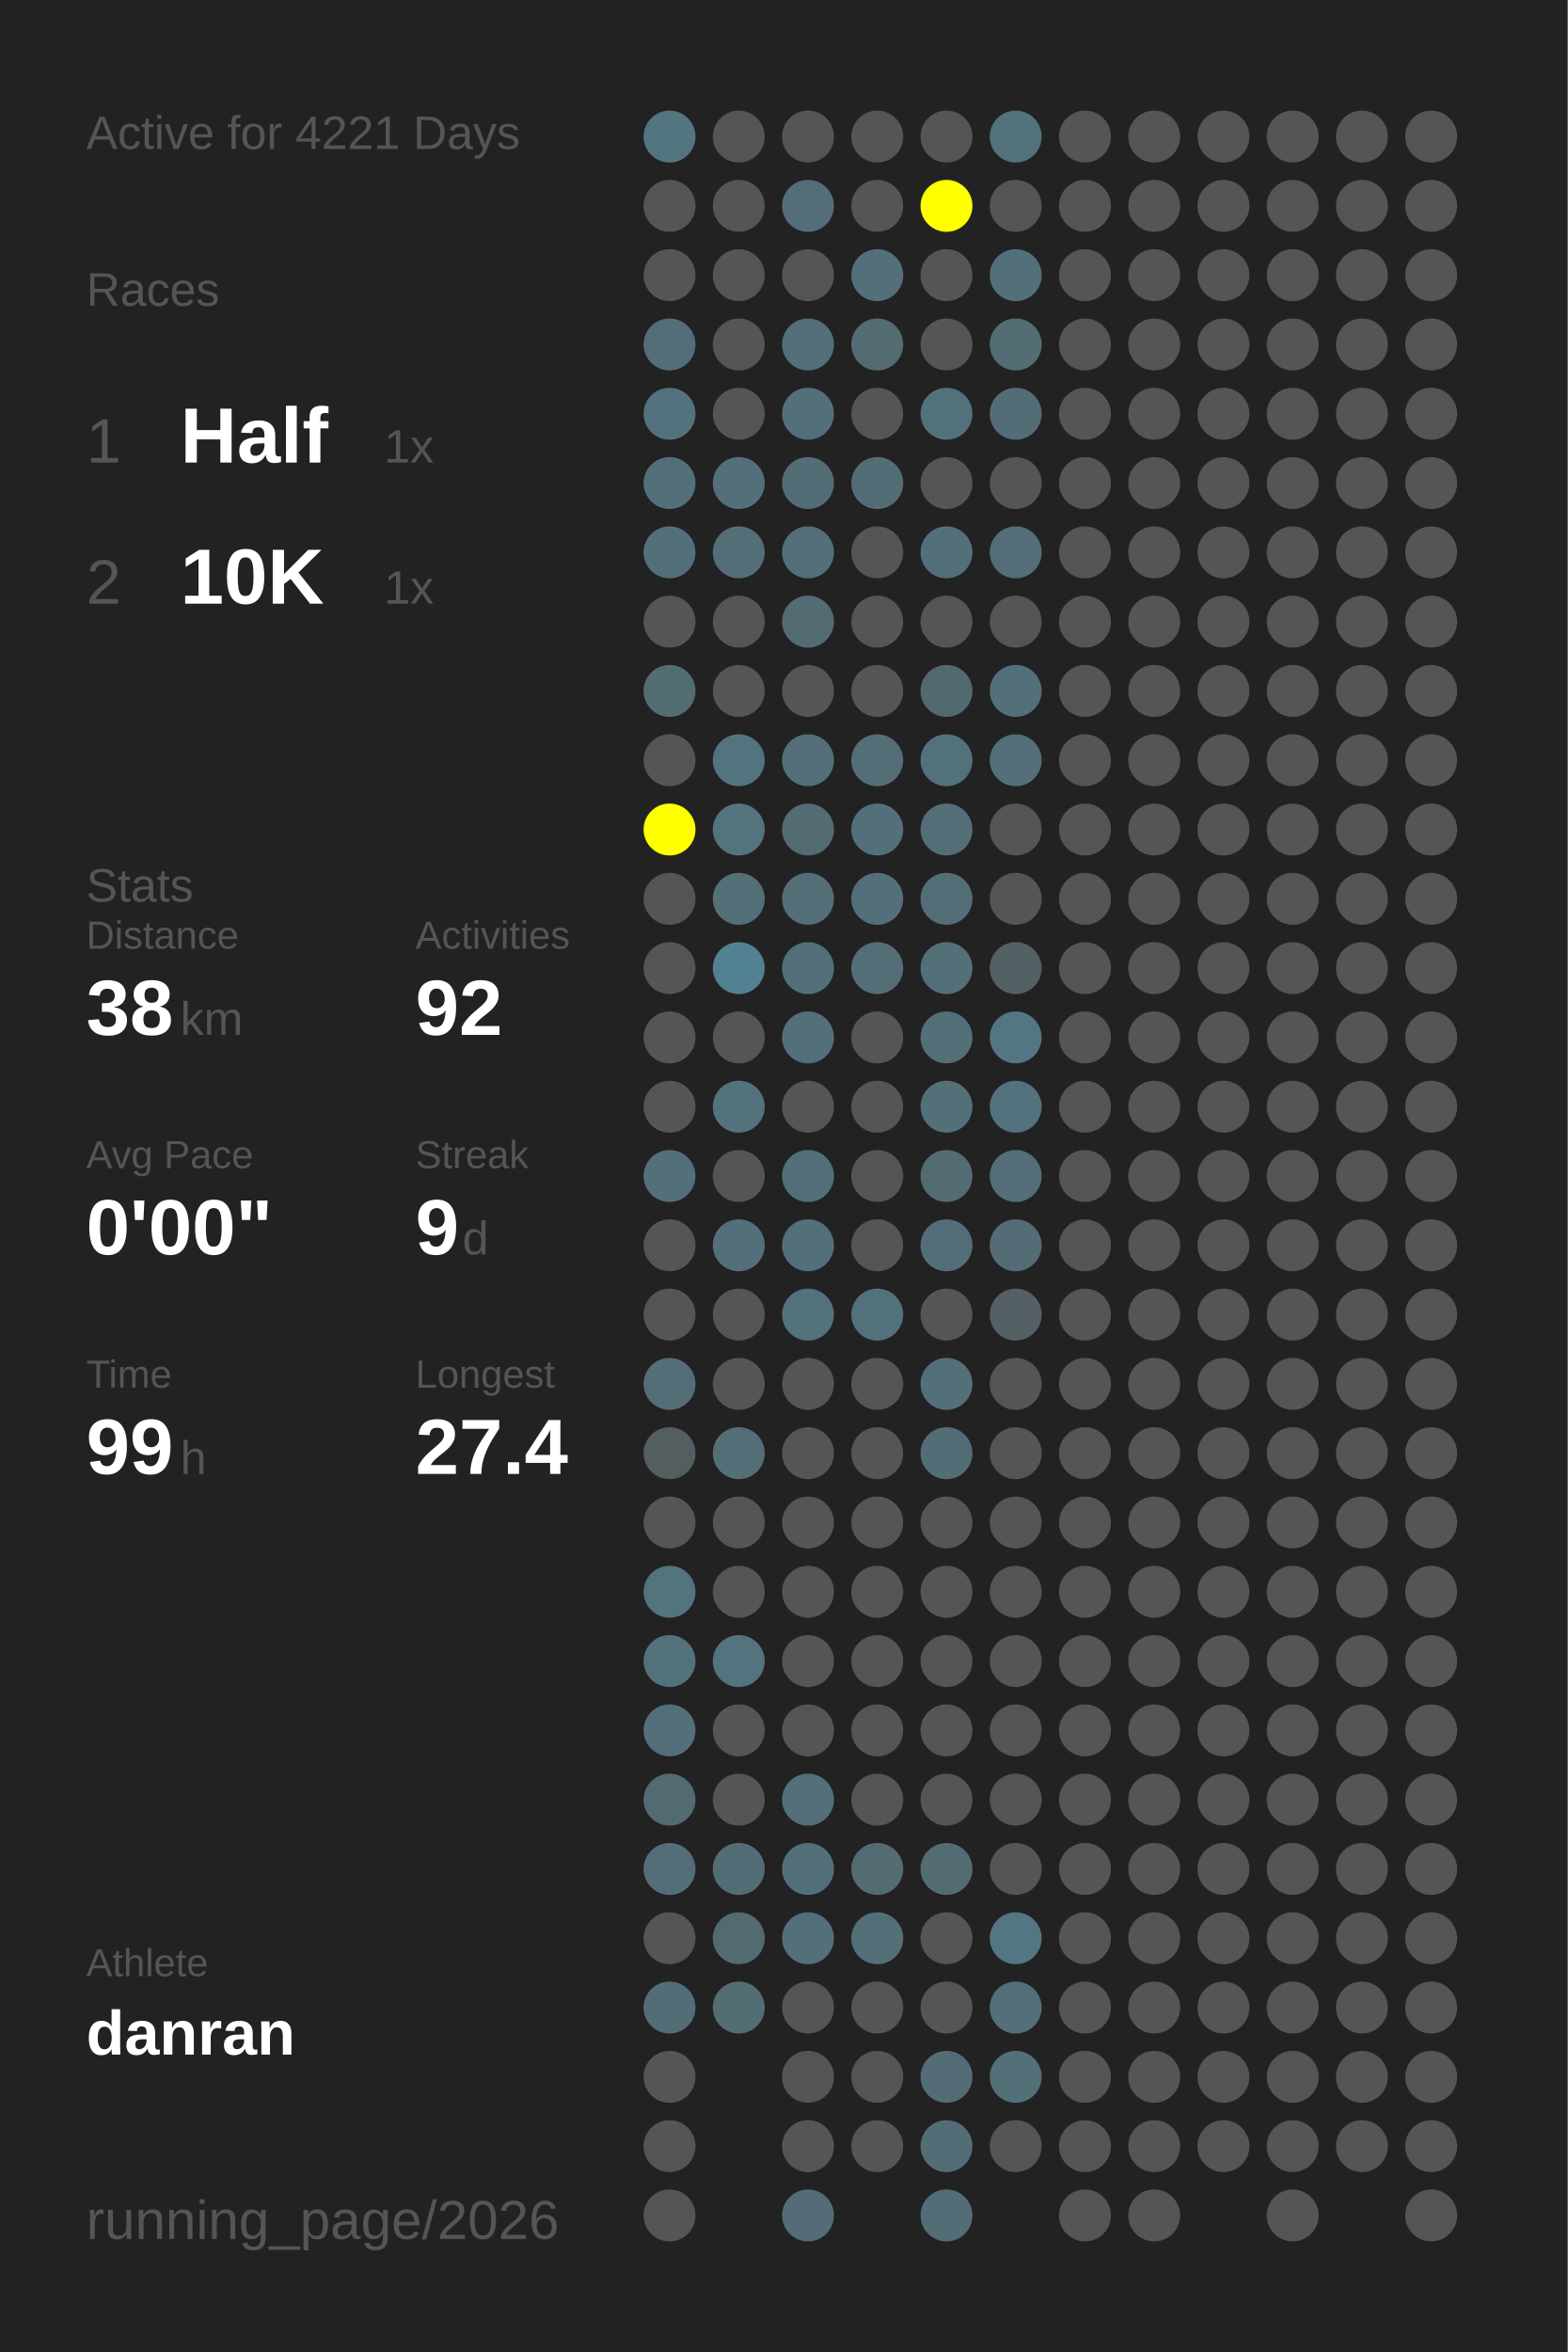
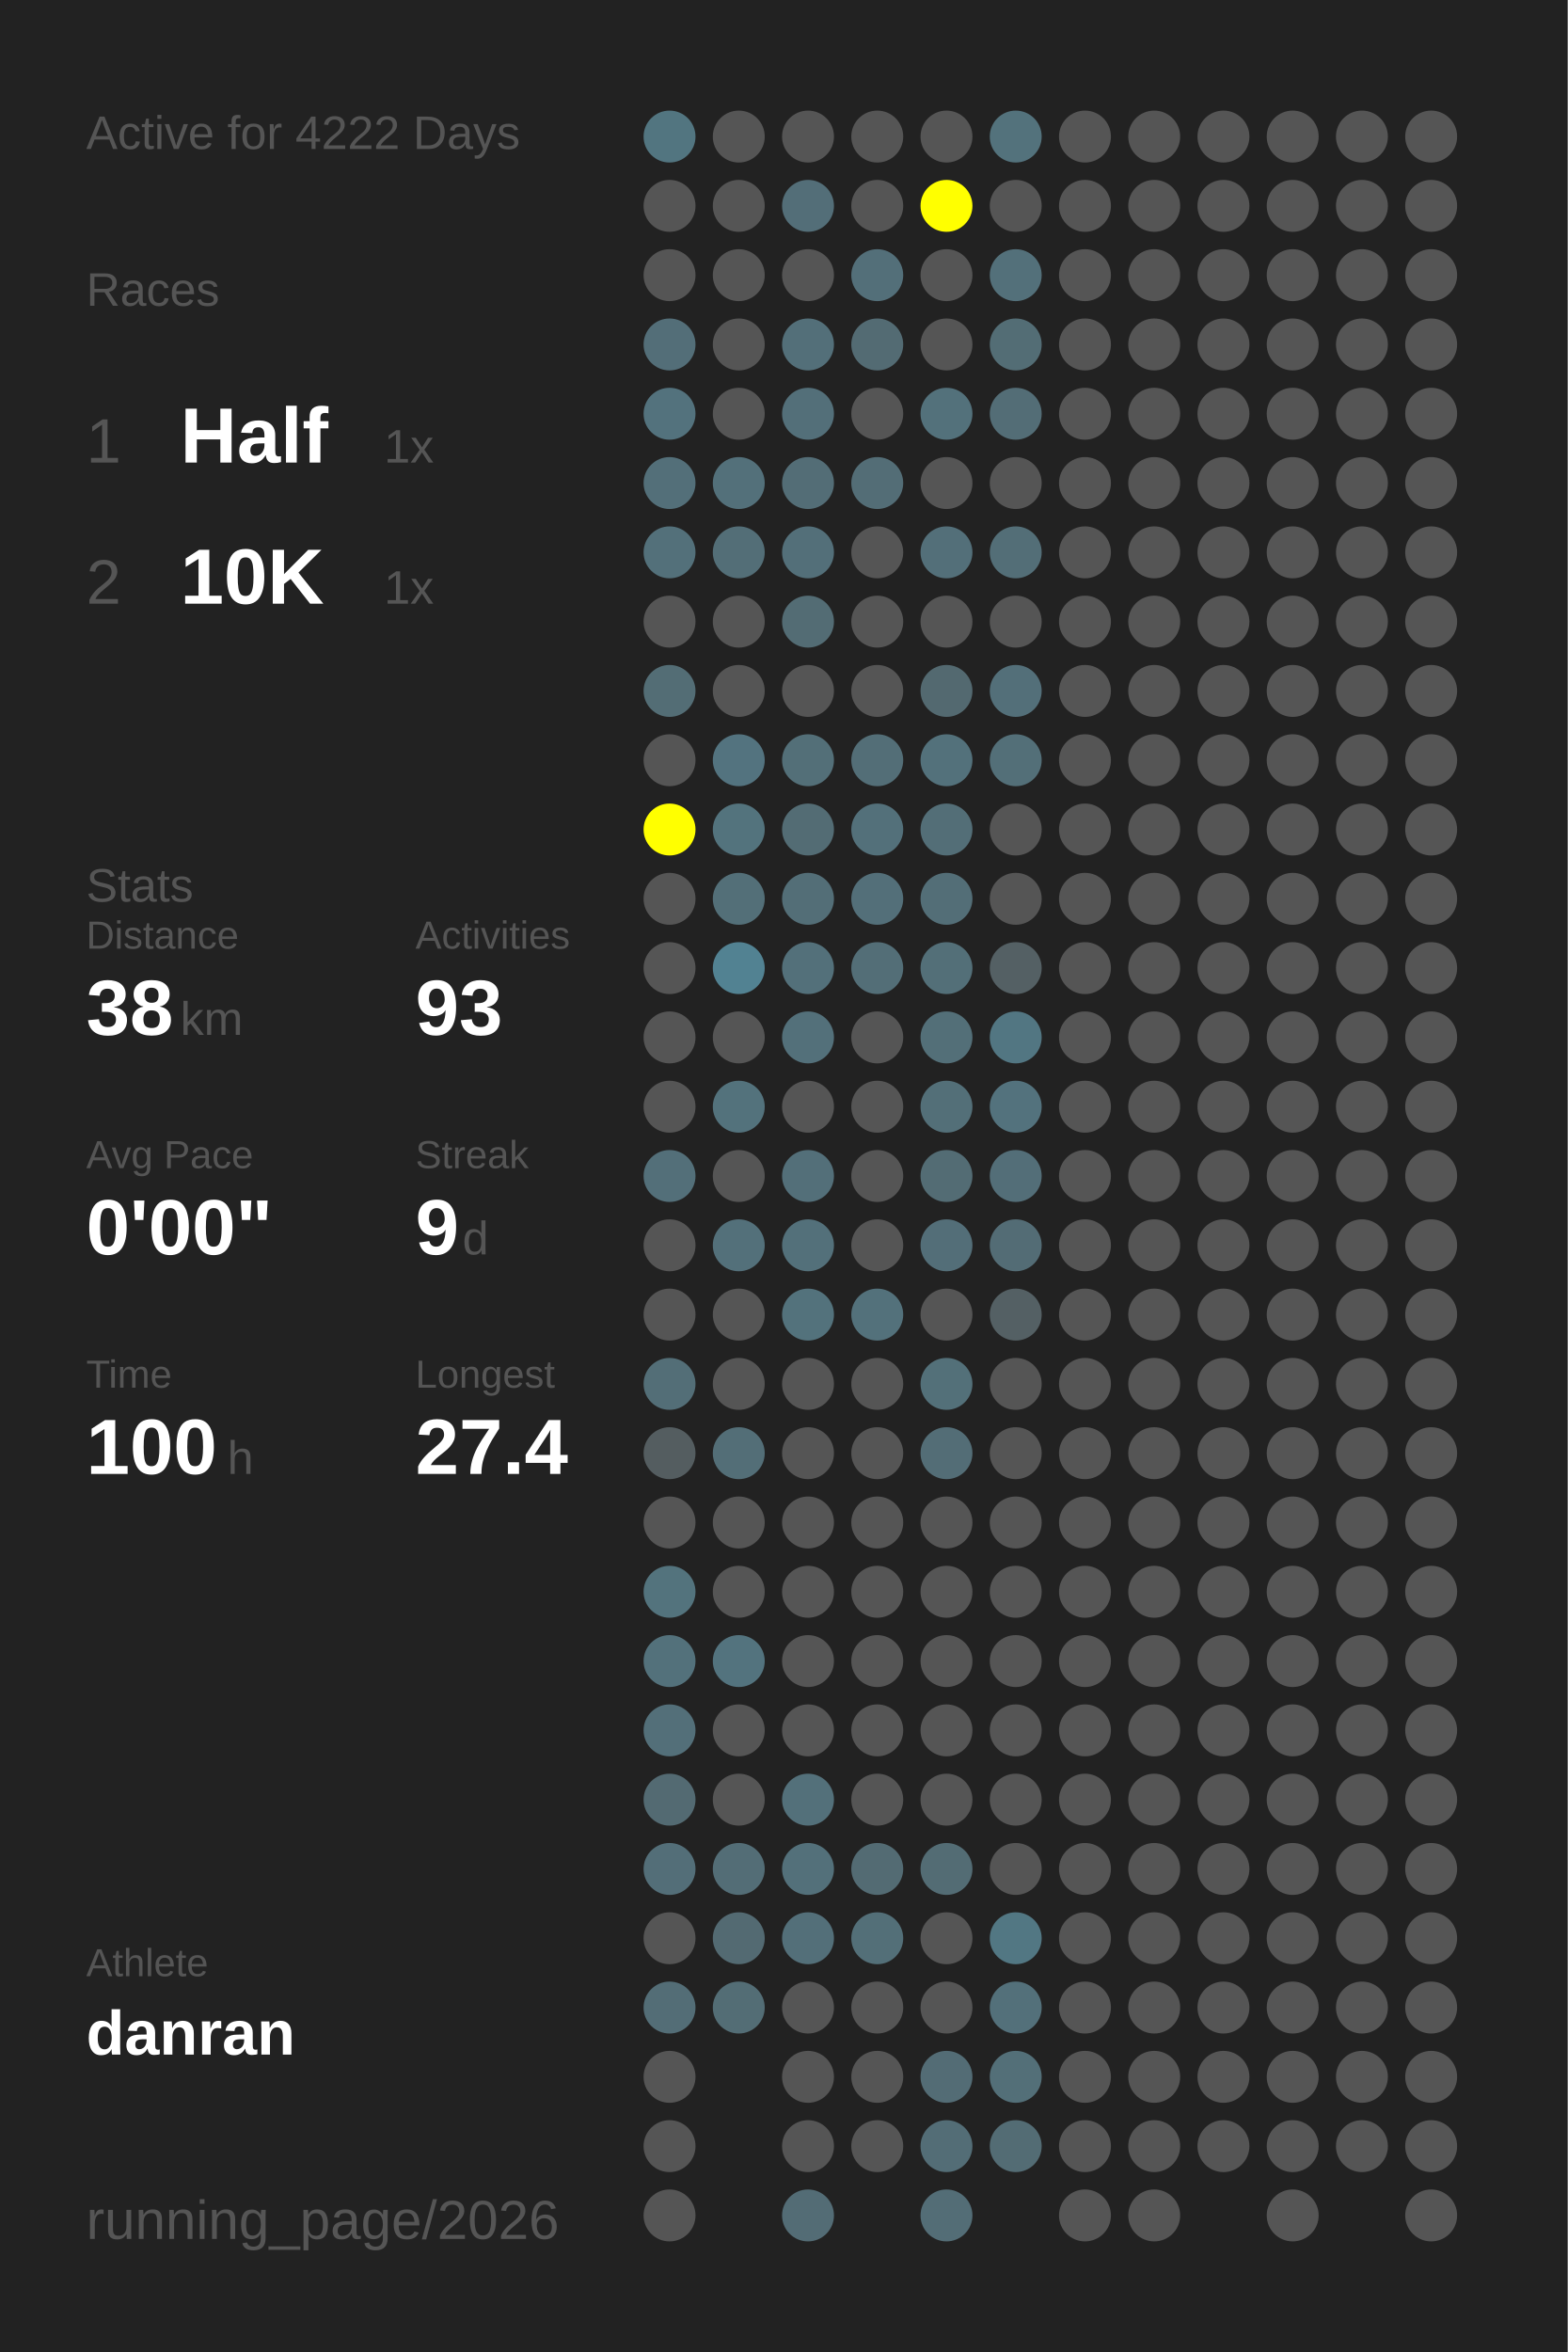
<svg xmlns="http://www.w3.org/2000/svg" baseProfile="full" height="300mm" version="1.1" viewBox="0,0,200,300" width="200mm">
  <defs />
  <rect fill="#222222" height="300" width="200" x="0" y="0" />
-   <text fill="#555555" style="font-size:6px; font-family:Arial;" x="11" y="19">Active for 4221 Days</text>
+   <text fill="#555555" style="font-size:6px; font-family:Arial;" x="11" y="19">Active for 4222 Days</text>
  <text fill="#555555" style="font-size:6px; font-family:Arial;" x="11" y="39">Races</text>
  <text fill="#555555" style="font-size:8px; font-family:Arial;" x="11" y="59">1</text>
  <text fill="#FFFFFF" style="font-size:10px; font-family:Arial; font-weight:bold;" x="23" y="59">Half</text>
  <text fill="#555555" style="font-size:6px; font-family:Arial;" x="49" y="59">1x</text>
  <text fill="#555555" style="font-size:8px; font-family:Arial;" x="11" y="77">2</text>
  <text fill="#FFFFFF" style="font-size:10px; font-family:Arial; font-weight:bold;" x="23" y="77">10K</text>
  <text fill="#555555" style="font-size:6px; font-family:Arial;" x="49" y="77">1x</text>
  <text fill="#555555" style="font-size:6px; font-family:Arial;" x="11" y="115">Stats</text>
  <text fill="#555555" style="font-size:5px; font-family:Arial;" x="11" y="121">Distance</text>
  <text fill="#FFFFFF" style="font-size:10px; font-family:Arial; font-weight:bold;" x="11" y="132">38</text>
  <text fill="#555555" style="font-size:6px; font-family:Arial;" x="23" y="132">km</text>
  <text fill="#555555" style="font-size:5px; font-family:Arial;" x="53" y="121">Activities</text>
-   <text fill="#FFFFFF" style="font-size:10px; font-family:Arial; font-weight:bold;" x="53" y="132">92</text>
+   <text fill="#FFFFFF" style="font-size:10px; font-family:Arial; font-weight:bold;" x="53" y="132">93</text>
  <text fill="#555555" style="font-size:5px; font-family:Arial;" x="11" y="149">Avg Pace</text>
  <text fill="#FFFFFF" style="font-size:10px; font-family:Arial; font-weight:bold;" x="11" y="160">0'00"</text>
  <text fill="#555555" style="font-size:5px; font-family:Arial;" x="53" y="149">Streak</text>
  <text fill="#FFFFFF" style="font-size:10px; font-family:Arial; font-weight:bold;" x="53" y="160">9</text>
  <text fill="#555555" style="font-size:6px; font-family:Arial;" x="59" y="160">d</text>
  <text fill="#555555" style="font-size:5px; font-family:Arial;" x="11" y="177">Time</text>
-   <text fill="#FFFFFF" style="font-size:10px; font-family:Arial; font-weight:bold;" x="11" y="188">99</text>
-   <text fill="#555555" style="font-size:6px; font-family:Arial;" x="23" y="188">h</text>
+   <text fill="#FFFFFF" style="font-size:10px; font-family:Arial; font-weight:bold;" x="11" y="188">100</text>
+   <text fill="#555555" style="font-size:6px; font-family:Arial;" x="29" y="188">h</text>
  <text fill="#555555" style="font-size:5px; font-family:Arial;" x="53" y="177">Longest</text>
  <text fill="#FFFFFF" style="font-size:10px; font-family:Arial; font-weight:bold;" x="53" y="188">27.4</text>
  <text fill="#555555" style="font-size:5px; font-family:Arial;" x="11" y="252.065">Athlete</text>
  <text fill="#FFFFFF" style="font-size:8px; font-family:Arial; font-weight:bold;" x="11" y="262.065">danran</text>
  <text fill="#555555" style="font-size:7px; font-family:Arial;" x="11" y="285.581">running_page/2026</text>
  <circle cx="85.417" cy="17.419" fill="#527580" r="3.312" />
  <circle cx="85.417" cy="26.258" fill="#555555" r="3.312" />
  <circle cx="85.417" cy="35.097" fill="#555555" r="3.312" />
  <circle cx="85.417" cy="43.935" fill="#536e78" r="3.312" />
  <circle cx="85.417" cy="52.774" fill="#53727d" r="3.312" />
  <circle cx="85.417" cy="61.613" fill="#536f79" r="3.312" />
  <circle cx="85.417" cy="70.452" fill="#53707a" r="3.312" />
  <circle cx="85.417" cy="79.29" fill="#555555" r="3.312" />
  <circle cx="85.417" cy="88.129" fill="#536d75" r="3.312" />
  <circle cx="85.417" cy="96.968" fill="#555555" r="3.312" />
  <circle cx="85.417" cy="105.806" fill="#FFFF00" r="3.312" />
  <circle cx="85.417" cy="114.645" fill="#555555" r="3.312" />
  <circle cx="85.417" cy="123.484" fill="#555555" r="3.312" />
  <circle cx="85.417" cy="132.323" fill="#555555" r="3.312" />
  <circle cx="85.417" cy="141.161" fill="#555555" r="3.312" />
  <circle cx="85.417" cy="150" fill="#536f79" r="3.312" />
  <circle cx="85.417" cy="158.839" fill="#555555" r="3.312" />
  <circle cx="85.417" cy="167.677" fill="#555555" r="3.312" />
  <circle cx="85.417" cy="176.516" fill="#536e77" r="3.312" />
  <circle cx="85.417" cy="185.355" fill="#545d60" r="3.312" />
  <circle cx="85.417" cy="194.194" fill="#555555" r="3.312" />
  <circle cx="85.417" cy="203.032" fill="#53737d" r="3.312" />
  <circle cx="85.417" cy="211.871" fill="#53717b" r="3.312" />
  <circle cx="85.417" cy="220.71" fill="#536f79" r="3.312" />
  <circle cx="85.417" cy="229.548" fill="#536a72" r="3.312" />
  <circle cx="85.417" cy="238.387" fill="#536e78" r="3.312" />
  <circle cx="85.417" cy="247.226" fill="#555555" r="3.312" />
  <circle cx="85.417" cy="256.065" fill="#536d76" r="3.312" />
  <circle cx="85.417" cy="264.903" fill="#555555" r="3.312" />
  <circle cx="85.417" cy="273.742" fill="#555555" r="3.312" />
  <circle cx="85.417" cy="282.581" fill="#555555" r="3.312" />
  <circle cx="94.25" cy="17.419" fill="#555555" r="3.312" />
  <circle cx="94.25" cy="26.258" fill="#555555" r="3.312" />
  <circle cx="94.25" cy="35.097" fill="#555555" r="3.312" />
  <circle cx="94.25" cy="43.935" fill="#555555" r="3.312" />
  <circle cx="94.25" cy="52.774" fill="#555555" r="3.312" />
  <circle cx="94.25" cy="61.613" fill="#53707a" r="3.312" />
  <circle cx="94.25" cy="70.452" fill="#536e77" r="3.312" />
  <circle cx="94.25" cy="79.29" fill="#555555" r="3.312" />
  <circle cx="94.25" cy="88.129" fill="#555555" r="3.312" />
  <circle cx="94.25" cy="96.968" fill="#53737f" r="3.312" />
  <circle cx="94.25" cy="105.806" fill="#53737d" r="3.312" />
  <circle cx="94.25" cy="114.645" fill="#536f78" r="3.312" />
  <circle cx="94.25" cy="123.484" fill="#528292" r="3.312" />
  <circle cx="94.25" cy="132.323" fill="#555555" r="3.312" />
  <circle cx="94.25" cy="141.161" fill="#53727c" r="3.312" />
  <circle cx="94.25" cy="150" fill="#555555" r="3.312" />
  <circle cx="94.25" cy="158.839" fill="#53707a" r="3.312" />
  <circle cx="94.25" cy="167.677" fill="#555555" r="3.312" />
  <circle cx="94.25" cy="176.516" fill="#555555" r="3.312" />
  <circle cx="94.25" cy="185.355" fill="#536e77" r="3.312" />
  <circle cx="94.25" cy="194.194" fill="#555555" r="3.312" />
  <circle cx="94.25" cy="203.032" fill="#555555" r="3.312" />
  <circle cx="94.25" cy="211.871" fill="#53737e" r="3.312" />
  <circle cx="94.25" cy="220.71" fill="#555555" r="3.312" />
  <circle cx="94.25" cy="229.548" fill="#555555" r="3.312" />
  <circle cx="94.25" cy="238.387" fill="#536d76" r="3.312" />
  <circle cx="94.25" cy="247.226" fill="#536a72" r="3.312" />
  <circle cx="94.25" cy="256.065" fill="#536d75" r="3.312" />
  <circle cx="103.083" cy="17.419" fill="#555555" r="3.312" />
  <circle cx="103.083" cy="26.258" fill="#536e78" r="3.312" />
  <circle cx="103.083" cy="35.097" fill="#555555" r="3.312" />
  <circle cx="103.083" cy="43.935" fill="#536f79" r="3.312" />
  <circle cx="103.083" cy="52.774" fill="#536f79" r="3.312" />
  <circle cx="103.083" cy="61.613" fill="#536d76" r="3.312" />
  <circle cx="103.083" cy="70.452" fill="#536f79" r="3.312" />
  <circle cx="103.083" cy="79.29" fill="#536c74" r="3.312" />
  <circle cx="103.083" cy="88.129" fill="#555555" r="3.312" />
  <circle cx="103.083" cy="96.968" fill="#536f78" r="3.312" />
  <circle cx="103.083" cy="105.806" fill="#536c74" r="3.312" />
  <circle cx="103.083" cy="114.645" fill="#536e77" r="3.312" />
  <circle cx="103.083" cy="123.484" fill="#53707a" r="3.312" />
  <circle cx="103.083" cy="132.323" fill="#53707a" r="3.312" />
  <circle cx="103.083" cy="141.161" fill="#555555" r="3.312" />
  <circle cx="103.083" cy="150" fill="#536f79" r="3.312" />
  <circle cx="103.083" cy="158.839" fill="#53707a" r="3.312" />
  <circle cx="103.083" cy="167.677" fill="#53727c" r="3.312" />
  <circle cx="103.083" cy="176.516" fill="#555555" r="3.312" />
  <circle cx="103.083" cy="185.355" fill="#555555" r="3.312" />
  <circle cx="103.083" cy="194.194" fill="#555555" r="3.312" />
  <circle cx="103.083" cy="203.032" fill="#555555" r="3.312" />
  <circle cx="103.083" cy="211.871" fill="#555555" r="3.312" />
  <circle cx="103.083" cy="220.71" fill="#555555" r="3.312" />
  <circle cx="103.083" cy="229.548" fill="#53707a" r="3.312" />
  <circle cx="103.083" cy="238.387" fill="#53707a" r="3.312" />
  <circle cx="103.083" cy="247.226" fill="#536f79" r="3.312" />
  <circle cx="103.083" cy="256.065" fill="#555555" r="3.312" />
  <circle cx="103.083" cy="264.903" fill="#555555" r="3.312" />
  <circle cx="103.083" cy="273.742" fill="#555555" r="3.312" />
  <circle cx="103.083" cy="282.581" fill="#536c75" r="3.312" />
  <circle cx="111.917" cy="17.419" fill="#555555" r="3.312" />
  <circle cx="111.917" cy="26.258" fill="#555555" r="3.312" />
  <circle cx="111.917" cy="35.097" fill="#536f79" r="3.312" />
  <circle cx="111.917" cy="43.935" fill="#536b73" r="3.312" />
  <circle cx="111.917" cy="52.774" fill="#555555" r="3.312" />
  <circle cx="111.917" cy="61.613" fill="#536d76" r="3.312" />
  <circle cx="111.917" cy="70.452" fill="#555555" r="3.312" />
  <circle cx="111.917" cy="79.29" fill="#555555" r="3.312" />
  <circle cx="111.917" cy="88.129" fill="#555555" r="3.312" />
  <circle cx="111.917" cy="96.968" fill="#536e77" r="3.312" />
  <circle cx="111.917" cy="105.806" fill="#53707a" r="3.312" />
  <circle cx="111.917" cy="114.645" fill="#536f79" r="3.312" />
  <circle cx="111.917" cy="123.484" fill="#536e77" r="3.312" />
  <circle cx="111.917" cy="132.323" fill="#555555" r="3.312" />
  <circle cx="111.917" cy="141.161" fill="#555555" r="3.312" />
  <circle cx="111.917" cy="150" fill="#555555" r="3.312" />
  <circle cx="111.917" cy="158.839" fill="#555555" r="3.312" />
  <circle cx="111.917" cy="167.677" fill="#53717b" r="3.312" />
  <circle cx="111.917" cy="176.516" fill="#555555" r="3.312" />
  <circle cx="111.917" cy="185.355" fill="#555555" r="3.312" />
  <circle cx="111.917" cy="194.194" fill="#555555" r="3.312" />
  <circle cx="111.917" cy="203.032" fill="#555555" r="3.312" />
  <circle cx="111.917" cy="211.871" fill="#555555" r="3.312" />
  <circle cx="111.917" cy="220.71" fill="#555555" r="3.312" />
  <circle cx="111.917" cy="229.548" fill="#555555" r="3.312" />
  <circle cx="111.917" cy="238.387" fill="#536b73" r="3.312" />
  <circle cx="111.917" cy="247.226" fill="#536f78" r="3.312" />
  <circle cx="111.917" cy="256.065" fill="#555555" r="3.312" />
  <circle cx="111.917" cy="264.903" fill="#555555" r="3.312" />
  <circle cx="111.917" cy="273.742" fill="#555555" r="3.312" />
  <circle cx="120.75" cy="17.419" fill="#555555" r="3.312" />
  <circle cx="120.75" cy="26.258" fill="#FFFF00" r="3.312" />
  <circle cx="120.75" cy="35.097" fill="#555555" r="3.312" />
  <circle cx="120.75" cy="43.935" fill="#555555" r="3.312" />
  <circle cx="120.75" cy="52.774" fill="#53717b" r="3.312" />
  <circle cx="120.75" cy="61.613" fill="#555555" r="3.312" />
  <circle cx="120.75" cy="70.452" fill="#536f79" r="3.312" />
  <circle cx="120.75" cy="79.29" fill="#555555" r="3.312" />
  <circle cx="120.75" cy="88.129" fill="#536970" r="3.312" />
  <circle cx="120.75" cy="96.968" fill="#53717b" r="3.312" />
  <circle cx="120.75" cy="105.806" fill="#536e77" r="3.312" />
  <circle cx="120.75" cy="114.645" fill="#536e77" r="3.312" />
  <circle cx="120.75" cy="123.484" fill="#536f78" r="3.312" />
  <circle cx="120.75" cy="132.323" fill="#536f78" r="3.312" />
  <circle cx="120.75" cy="141.161" fill="#536f78" r="3.312" />
  <circle cx="120.75" cy="150" fill="#536c74" r="3.312" />
  <circle cx="120.75" cy="158.839" fill="#536e78" r="3.312" />
  <circle cx="120.75" cy="167.677" fill="#555555" r="3.312" />
  <circle cx="120.75" cy="176.516" fill="#537079" r="3.312" />
  <circle cx="120.75" cy="185.355" fill="#536d76" r="3.312" />
  <circle cx="120.75" cy="194.194" fill="#555555" r="3.312" />
  <circle cx="120.75" cy="203.032" fill="#555555" r="3.312" />
  <circle cx="120.75" cy="211.871" fill="#555555" r="3.312" />
  <circle cx="120.75" cy="220.71" fill="#555555" r="3.312" />
  <circle cx="120.75" cy="229.548" fill="#555555" r="3.312" />
  <circle cx="120.75" cy="238.387" fill="#536c74" r="3.312" />
  <circle cx="120.75" cy="247.226" fill="#555555" r="3.312" />
  <circle cx="120.75" cy="256.065" fill="#555555" r="3.312" />
  <circle cx="120.75" cy="264.903" fill="#536c75" r="3.312" />
  <circle cx="120.75" cy="273.742" fill="#536d76" r="3.312" />
  <circle cx="120.75" cy="282.581" fill="#536d76" r="3.312" />
  <circle cx="129.583" cy="17.419" fill="#53727c" r="3.312" />
  <circle cx="129.583" cy="26.258" fill="#555555" r="3.312" />
  <circle cx="129.583" cy="35.097" fill="#53707a" r="3.312" />
  <circle cx="129.583" cy="43.935" fill="#536d75" r="3.312" />
  <circle cx="129.583" cy="52.774" fill="#536d76" r="3.312" />
  <circle cx="129.583" cy="61.613" fill="#555555" r="3.312" />
  <circle cx="129.583" cy="70.452" fill="#536e77" r="3.312" />
  <circle cx="129.583" cy="79.29" fill="#555555" r="3.312" />
  <circle cx="129.583" cy="88.129" fill="#536f79" r="3.312" />
  <circle cx="129.583" cy="96.968" fill="#536f78" r="3.312" />
  <circle cx="129.583" cy="105.806" fill="#555555" r="3.312" />
  <circle cx="129.583" cy="114.645" fill="#555555" r="3.312" />
  <circle cx="129.583" cy="123.484" fill="#546064" r="3.312" />
  <circle cx="129.583" cy="132.323" fill="#527682" r="3.312" />
  <circle cx="129.583" cy="141.161" fill="#53727d" r="3.312" />
  <circle cx="129.583" cy="150" fill="#536e78" r="3.312" />
  <circle cx="129.583" cy="158.839" fill="#536c75" r="3.312" />
  <circle cx="129.583" cy="167.677" fill="#546064" r="3.312" />
  <circle cx="129.583" cy="176.516" fill="#555555" r="3.312" />
  <circle cx="129.583" cy="185.355" fill="#555555" r="3.312" />
  <circle cx="129.583" cy="194.194" fill="#555555" r="3.312" />
  <circle cx="129.583" cy="203.032" fill="#555555" r="3.312" />
  <circle cx="129.583" cy="211.871" fill="#555555" r="3.312" />
  <circle cx="129.583" cy="220.71" fill="#555555" r="3.312" />
  <circle cx="129.583" cy="229.548" fill="#555555" r="3.312" />
  <circle cx="129.583" cy="238.387" fill="#555555" r="3.312" />
  <circle cx="129.583" cy="247.226" fill="#527783" r="3.312" />
  <circle cx="129.583" cy="256.065" fill="#53707a" r="3.312" />
  <circle cx="129.583" cy="264.903" fill="#536f78" r="3.312" />
-   <circle cx="129.583" cy="273.742" fill="#555555" r="3.312" />
+   <circle cx="129.583" cy="273.742" fill="#536c74" r="3.312" />
  <circle cx="138.417" cy="17.419" fill="#555555" r="3.312" />
  <circle cx="138.417" cy="26.258" fill="#555555" r="3.312" />
  <circle cx="138.417" cy="35.097" fill="#555555" r="3.312" />
  <circle cx="138.417" cy="43.935" fill="#555555" r="3.312" />
  <circle cx="138.417" cy="52.774" fill="#555555" r="3.312" />
  <circle cx="138.417" cy="61.613" fill="#555555" r="3.312" />
  <circle cx="138.417" cy="70.452" fill="#555555" r="3.312" />
  <circle cx="138.417" cy="79.29" fill="#555555" r="3.312" />
  <circle cx="138.417" cy="88.129" fill="#555555" r="3.312" />
  <circle cx="138.417" cy="96.968" fill="#555555" r="3.312" />
  <circle cx="138.417" cy="105.806" fill="#555555" r="3.312" />
  <circle cx="138.417" cy="114.645" fill="#555555" r="3.312" />
  <circle cx="138.417" cy="123.484" fill="#555555" r="3.312" />
  <circle cx="138.417" cy="132.323" fill="#555555" r="3.312" />
  <circle cx="138.417" cy="141.161" fill="#555555" r="3.312" />
  <circle cx="138.417" cy="150" fill="#555555" r="3.312" />
  <circle cx="138.417" cy="158.839" fill="#555555" r="3.312" />
  <circle cx="138.417" cy="167.677" fill="#555555" r="3.312" />
  <circle cx="138.417" cy="176.516" fill="#555555" r="3.312" />
  <circle cx="138.417" cy="185.355" fill="#555555" r="3.312" />
  <circle cx="138.417" cy="194.194" fill="#555555" r="3.312" />
  <circle cx="138.417" cy="203.032" fill="#555555" r="3.312" />
  <circle cx="138.417" cy="211.871" fill="#555555" r="3.312" />
  <circle cx="138.417" cy="220.71" fill="#555555" r="3.312" />
  <circle cx="138.417" cy="229.548" fill="#555555" r="3.312" />
  <circle cx="138.417" cy="238.387" fill="#555555" r="3.312" />
  <circle cx="138.417" cy="247.226" fill="#555555" r="3.312" />
  <circle cx="138.417" cy="256.065" fill="#555555" r="3.312" />
  <circle cx="138.417" cy="264.903" fill="#555555" r="3.312" />
  <circle cx="138.417" cy="273.742" fill="#555555" r="3.312" />
  <circle cx="138.417" cy="282.581" fill="#555555" r="3.312" />
  <circle cx="147.25" cy="17.419" fill="#555555" r="3.312" />
  <circle cx="147.25" cy="26.258" fill="#555555" r="3.312" />
  <circle cx="147.25" cy="35.097" fill="#555555" r="3.312" />
  <circle cx="147.25" cy="43.935" fill="#555555" r="3.312" />
  <circle cx="147.25" cy="52.774" fill="#555555" r="3.312" />
  <circle cx="147.25" cy="61.613" fill="#555555" r="3.312" />
  <circle cx="147.25" cy="70.452" fill="#555555" r="3.312" />
  <circle cx="147.25" cy="79.29" fill="#555555" r="3.312" />
  <circle cx="147.25" cy="88.129" fill="#555555" r="3.312" />
  <circle cx="147.25" cy="96.968" fill="#555555" r="3.312" />
  <circle cx="147.25" cy="105.806" fill="#555555" r="3.312" />
  <circle cx="147.25" cy="114.645" fill="#555555" r="3.312" />
  <circle cx="147.25" cy="123.484" fill="#555555" r="3.312" />
  <circle cx="147.25" cy="132.323" fill="#555555" r="3.312" />
  <circle cx="147.25" cy="141.161" fill="#555555" r="3.312" />
  <circle cx="147.25" cy="150" fill="#555555" r="3.312" />
  <circle cx="147.25" cy="158.839" fill="#555555" r="3.312" />
  <circle cx="147.25" cy="167.677" fill="#555555" r="3.312" />
  <circle cx="147.25" cy="176.516" fill="#555555" r="3.312" />
  <circle cx="147.25" cy="185.355" fill="#555555" r="3.312" />
  <circle cx="147.25" cy="194.194" fill="#555555" r="3.312" />
  <circle cx="147.25" cy="203.032" fill="#555555" r="3.312" />
  <circle cx="147.25" cy="211.871" fill="#555555" r="3.312" />
  <circle cx="147.25" cy="220.71" fill="#555555" r="3.312" />
  <circle cx="147.25" cy="229.548" fill="#555555" r="3.312" />
  <circle cx="147.25" cy="238.387" fill="#555555" r="3.312" />
  <circle cx="147.25" cy="247.226" fill="#555555" r="3.312" />
  <circle cx="147.25" cy="256.065" fill="#555555" r="3.312" />
  <circle cx="147.25" cy="264.903" fill="#555555" r="3.312" />
  <circle cx="147.25" cy="273.742" fill="#555555" r="3.312" />
  <circle cx="147.25" cy="282.581" fill="#555555" r="3.312" />
  <circle cx="156.083" cy="17.419" fill="#555555" r="3.312" />
  <circle cx="156.083" cy="26.258" fill="#555555" r="3.312" />
  <circle cx="156.083" cy="35.097" fill="#555555" r="3.312" />
  <circle cx="156.083" cy="43.935" fill="#555555" r="3.312" />
  <circle cx="156.083" cy="52.774" fill="#555555" r="3.312" />
  <circle cx="156.083" cy="61.613" fill="#555555" r="3.312" />
  <circle cx="156.083" cy="70.452" fill="#555555" r="3.312" />
  <circle cx="156.083" cy="79.29" fill="#555555" r="3.312" />
  <circle cx="156.083" cy="88.129" fill="#555555" r="3.312" />
  <circle cx="156.083" cy="96.968" fill="#555555" r="3.312" />
  <circle cx="156.083" cy="105.806" fill="#555555" r="3.312" />
  <circle cx="156.083" cy="114.645" fill="#555555" r="3.312" />
  <circle cx="156.083" cy="123.484" fill="#555555" r="3.312" />
  <circle cx="156.083" cy="132.323" fill="#555555" r="3.312" />
  <circle cx="156.083" cy="141.161" fill="#555555" r="3.312" />
  <circle cx="156.083" cy="150" fill="#555555" r="3.312" />
  <circle cx="156.083" cy="158.839" fill="#555555" r="3.312" />
  <circle cx="156.083" cy="167.677" fill="#555555" r="3.312" />
  <circle cx="156.083" cy="176.516" fill="#555555" r="3.312" />
  <circle cx="156.083" cy="185.355" fill="#555555" r="3.312" />
  <circle cx="156.083" cy="194.194" fill="#555555" r="3.312" />
  <circle cx="156.083" cy="203.032" fill="#555555" r="3.312" />
  <circle cx="156.083" cy="211.871" fill="#555555" r="3.312" />
  <circle cx="156.083" cy="220.71" fill="#555555" r="3.312" />
  <circle cx="156.083" cy="229.548" fill="#555555" r="3.312" />
  <circle cx="156.083" cy="238.387" fill="#555555" r="3.312" />
  <circle cx="156.083" cy="247.226" fill="#555555" r="3.312" />
  <circle cx="156.083" cy="256.065" fill="#555555" r="3.312" />
  <circle cx="156.083" cy="264.903" fill="#555555" r="3.312" />
  <circle cx="156.083" cy="273.742" fill="#555555" r="3.312" />
  <circle cx="164.917" cy="17.419" fill="#555555" r="3.312" />
  <circle cx="164.917" cy="26.258" fill="#555555" r="3.312" />
  <circle cx="164.917" cy="35.097" fill="#555555" r="3.312" />
  <circle cx="164.917" cy="43.935" fill="#555555" r="3.312" />
  <circle cx="164.917" cy="52.774" fill="#555555" r="3.312" />
  <circle cx="164.917" cy="61.613" fill="#555555" r="3.312" />
  <circle cx="164.917" cy="70.452" fill="#555555" r="3.312" />
  <circle cx="164.917" cy="79.29" fill="#555555" r="3.312" />
  <circle cx="164.917" cy="88.129" fill="#555555" r="3.312" />
  <circle cx="164.917" cy="96.968" fill="#555555" r="3.312" />
  <circle cx="164.917" cy="105.806" fill="#555555" r="3.312" />
  <circle cx="164.917" cy="114.645" fill="#555555" r="3.312" />
  <circle cx="164.917" cy="123.484" fill="#555555" r="3.312" />
  <circle cx="164.917" cy="132.323" fill="#555555" r="3.312" />
  <circle cx="164.917" cy="141.161" fill="#555555" r="3.312" />
  <circle cx="164.917" cy="150" fill="#555555" r="3.312" />
  <circle cx="164.917" cy="158.839" fill="#555555" r="3.312" />
  <circle cx="164.917" cy="167.677" fill="#555555" r="3.312" />
  <circle cx="164.917" cy="176.516" fill="#555555" r="3.312" />
  <circle cx="164.917" cy="185.355" fill="#555555" r="3.312" />
  <circle cx="164.917" cy="194.194" fill="#555555" r="3.312" />
  <circle cx="164.917" cy="203.032" fill="#555555" r="3.312" />
  <circle cx="164.917" cy="211.871" fill="#555555" r="3.312" />
  <circle cx="164.917" cy="220.71" fill="#555555" r="3.312" />
  <circle cx="164.917" cy="229.548" fill="#555555" r="3.312" />
  <circle cx="164.917" cy="238.387" fill="#555555" r="3.312" />
  <circle cx="164.917" cy="247.226" fill="#555555" r="3.312" />
  <circle cx="164.917" cy="256.065" fill="#555555" r="3.312" />
  <circle cx="164.917" cy="264.903" fill="#555555" r="3.312" />
  <circle cx="164.917" cy="273.742" fill="#555555" r="3.312" />
  <circle cx="164.917" cy="282.581" fill="#555555" r="3.312" />
  <circle cx="173.75" cy="17.419" fill="#555555" r="3.312" />
  <circle cx="173.75" cy="26.258" fill="#555555" r="3.312" />
  <circle cx="173.75" cy="35.097" fill="#555555" r="3.312" />
  <circle cx="173.75" cy="43.935" fill="#555555" r="3.312" />
  <circle cx="173.75" cy="52.774" fill="#555555" r="3.312" />
  <circle cx="173.75" cy="61.613" fill="#555555" r="3.312" />
  <circle cx="173.75" cy="70.452" fill="#555555" r="3.312" />
  <circle cx="173.75" cy="79.29" fill="#555555" r="3.312" />
  <circle cx="173.75" cy="88.129" fill="#555555" r="3.312" />
  <circle cx="173.75" cy="96.968" fill="#555555" r="3.312" />
  <circle cx="173.75" cy="105.806" fill="#555555" r="3.312" />
  <circle cx="173.75" cy="114.645" fill="#555555" r="3.312" />
  <circle cx="173.75" cy="123.484" fill="#555555" r="3.312" />
  <circle cx="173.75" cy="132.323" fill="#555555" r="3.312" />
  <circle cx="173.75" cy="141.161" fill="#555555" r="3.312" />
  <circle cx="173.75" cy="150" fill="#555555" r="3.312" />
  <circle cx="173.75" cy="158.839" fill="#555555" r="3.312" />
  <circle cx="173.75" cy="167.677" fill="#555555" r="3.312" />
  <circle cx="173.75" cy="176.516" fill="#555555" r="3.312" />
  <circle cx="173.75" cy="185.355" fill="#555555" r="3.312" />
  <circle cx="173.75" cy="194.194" fill="#555555" r="3.312" />
  <circle cx="173.75" cy="203.032" fill="#555555" r="3.312" />
  <circle cx="173.75" cy="211.871" fill="#555555" r="3.312" />
  <circle cx="173.75" cy="220.71" fill="#555555" r="3.312" />
  <circle cx="173.75" cy="229.548" fill="#555555" r="3.312" />
  <circle cx="173.75" cy="238.387" fill="#555555" r="3.312" />
  <circle cx="173.75" cy="247.226" fill="#555555" r="3.312" />
  <circle cx="173.75" cy="256.065" fill="#555555" r="3.312" />
  <circle cx="173.75" cy="264.903" fill="#555555" r="3.312" />
  <circle cx="173.75" cy="273.742" fill="#555555" r="3.312" />
  <circle cx="182.583" cy="17.419" fill="#555555" r="3.312" />
  <circle cx="182.583" cy="26.258" fill="#555555" r="3.312" />
  <circle cx="182.583" cy="35.097" fill="#555555" r="3.312" />
  <circle cx="182.583" cy="43.935" fill="#555555" r="3.312" />
  <circle cx="182.583" cy="52.774" fill="#555555" r="3.312" />
  <circle cx="182.583" cy="61.613" fill="#555555" r="3.312" />
  <circle cx="182.583" cy="70.452" fill="#555555" r="3.312" />
  <circle cx="182.583" cy="79.29" fill="#555555" r="3.312" />
  <circle cx="182.583" cy="88.129" fill="#555555" r="3.312" />
  <circle cx="182.583" cy="96.968" fill="#555555" r="3.312" />
  <circle cx="182.583" cy="105.806" fill="#555555" r="3.312" />
  <circle cx="182.583" cy="114.645" fill="#555555" r="3.312" />
  <circle cx="182.583" cy="123.484" fill="#555555" r="3.312" />
  <circle cx="182.583" cy="132.323" fill="#555555" r="3.312" />
  <circle cx="182.583" cy="141.161" fill="#555555" r="3.312" />
  <circle cx="182.583" cy="150" fill="#555555" r="3.312" />
  <circle cx="182.583" cy="158.839" fill="#555555" r="3.312" />
  <circle cx="182.583" cy="167.677" fill="#555555" r="3.312" />
  <circle cx="182.583" cy="176.516" fill="#555555" r="3.312" />
  <circle cx="182.583" cy="185.355" fill="#555555" r="3.312" />
  <circle cx="182.583" cy="194.194" fill="#555555" r="3.312" />
  <circle cx="182.583" cy="203.032" fill="#555555" r="3.312" />
  <circle cx="182.583" cy="211.871" fill="#555555" r="3.312" />
  <circle cx="182.583" cy="220.71" fill="#555555" r="3.312" />
  <circle cx="182.583" cy="229.548" fill="#555555" r="3.312" />
  <circle cx="182.583" cy="238.387" fill="#555555" r="3.312" />
  <circle cx="182.583" cy="247.226" fill="#555555" r="3.312" />
  <circle cx="182.583" cy="256.065" fill="#555555" r="3.312" />
  <circle cx="182.583" cy="264.903" fill="#555555" r="3.312" />
  <circle cx="182.583" cy="273.742" fill="#555555" r="3.312" />
  <circle cx="182.583" cy="282.581" fill="#555555" r="3.312" />
</svg>
